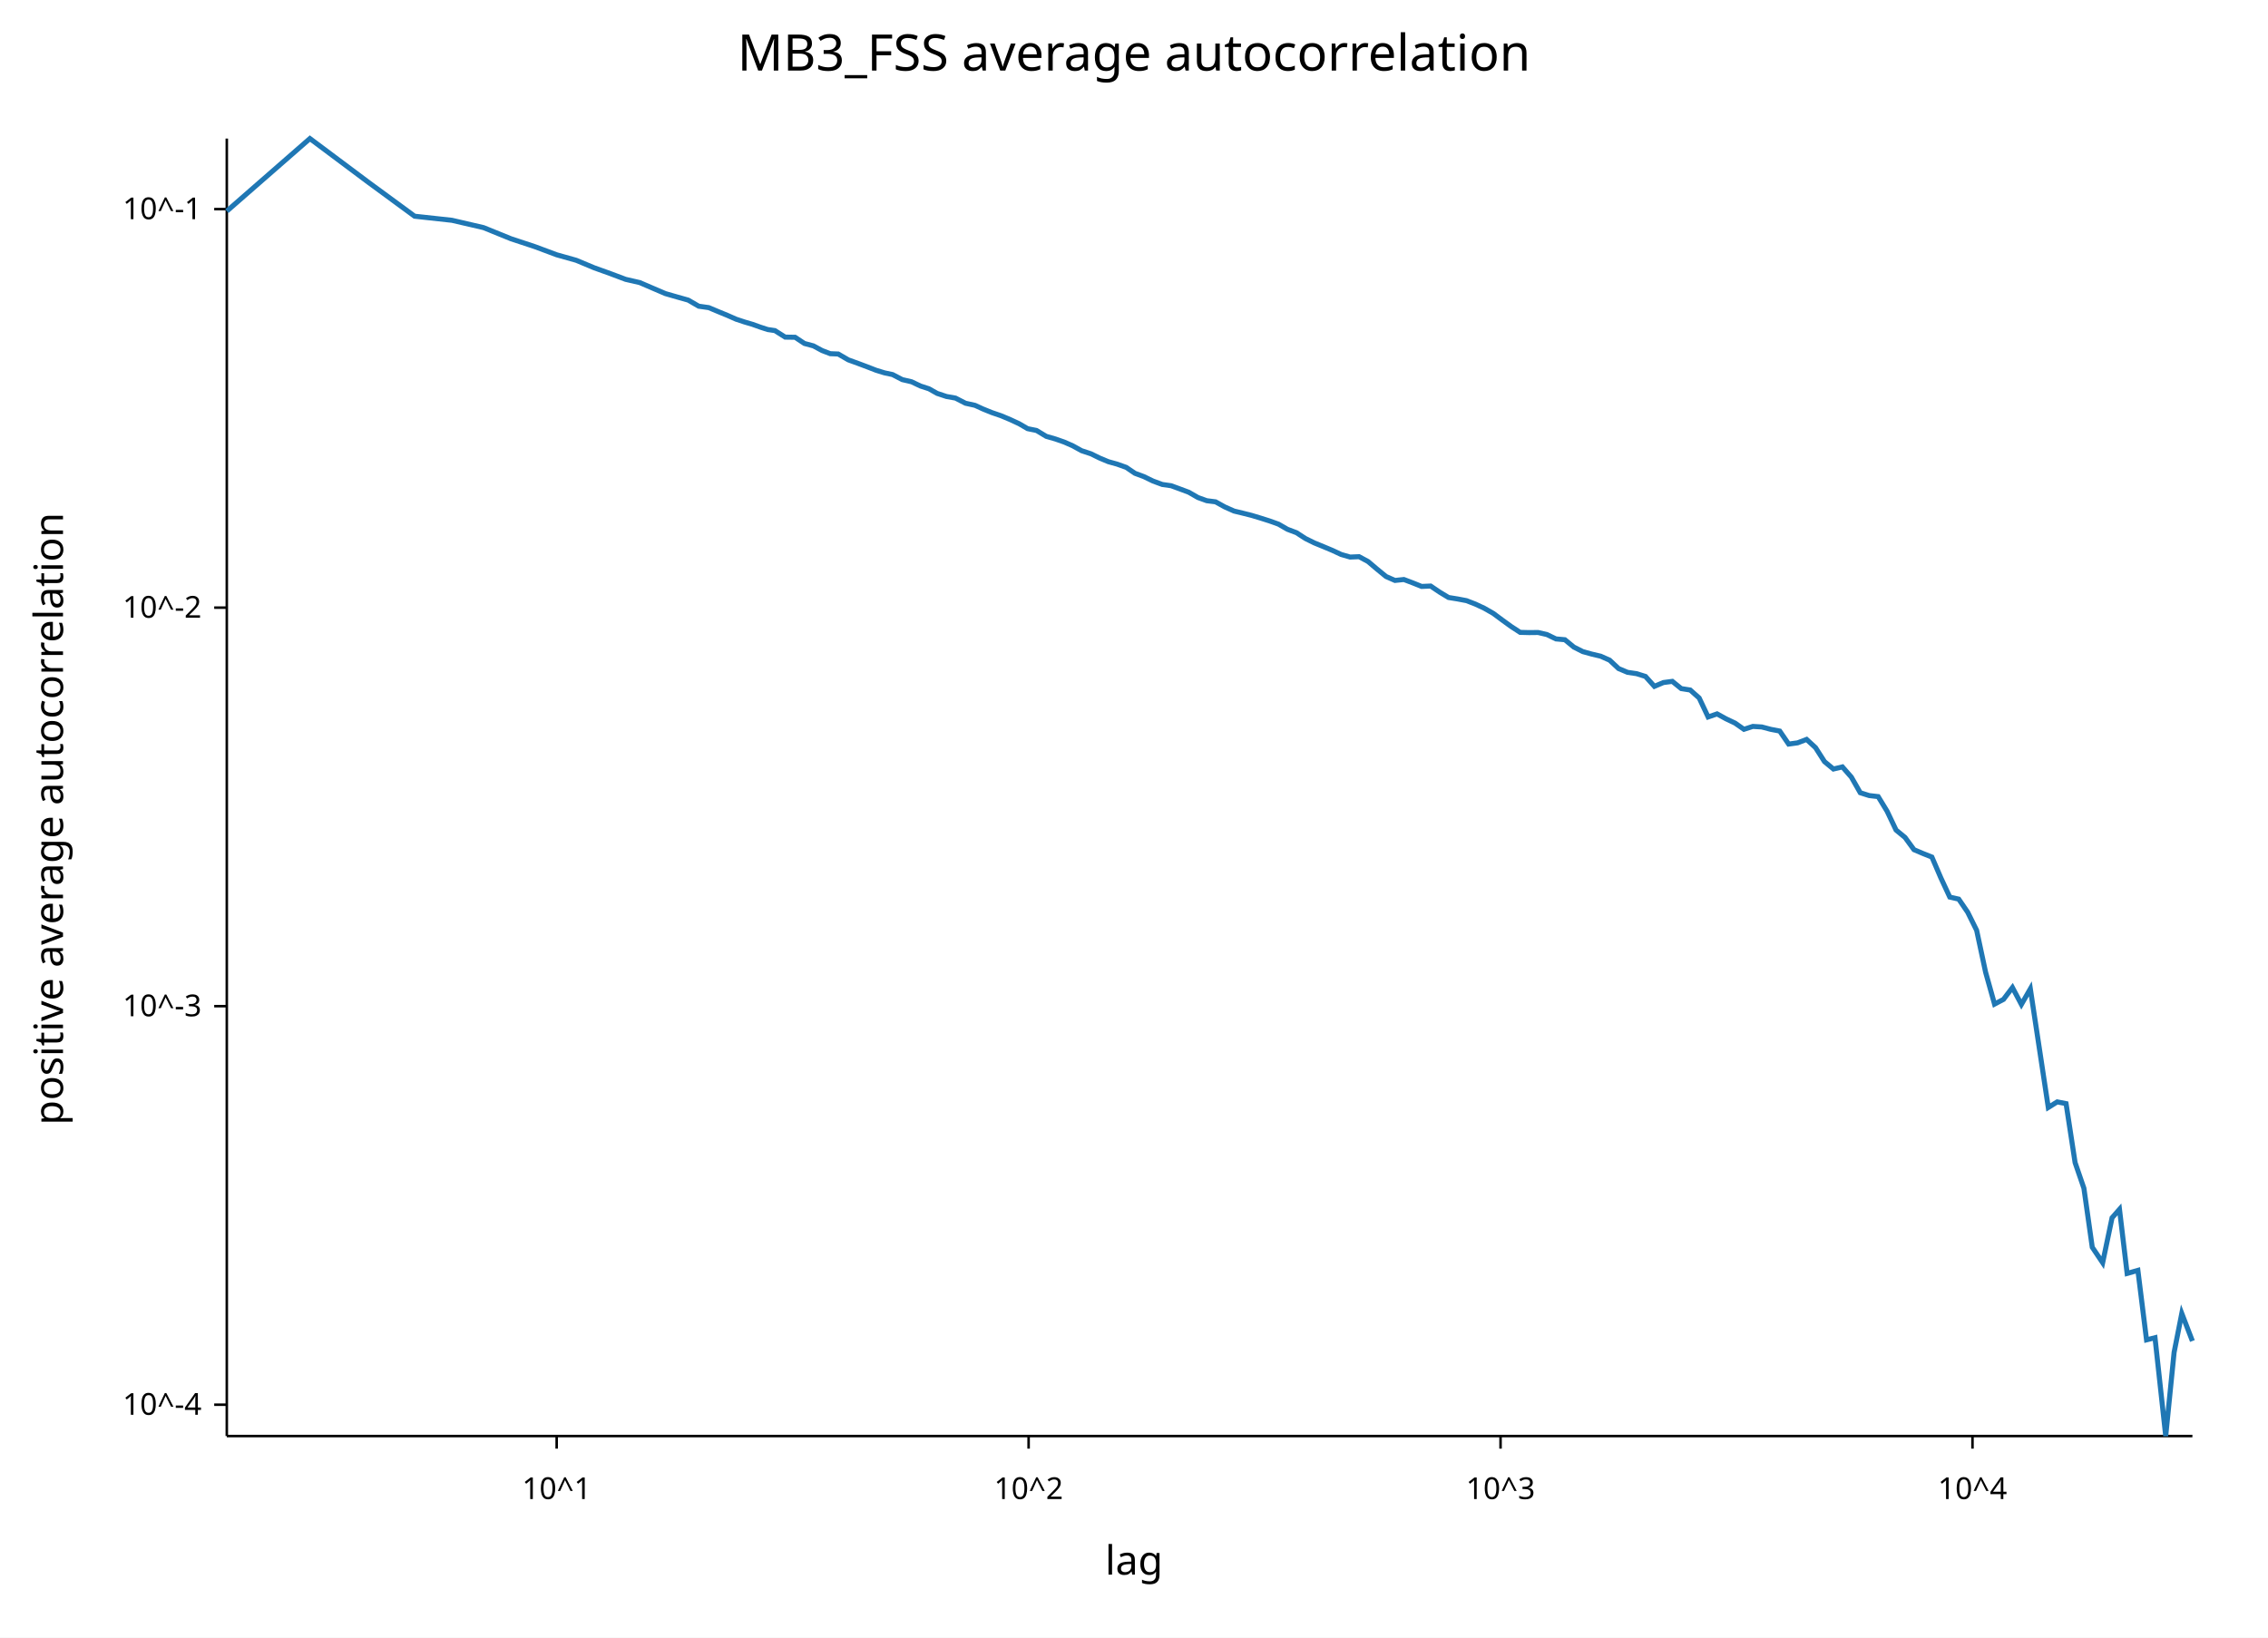
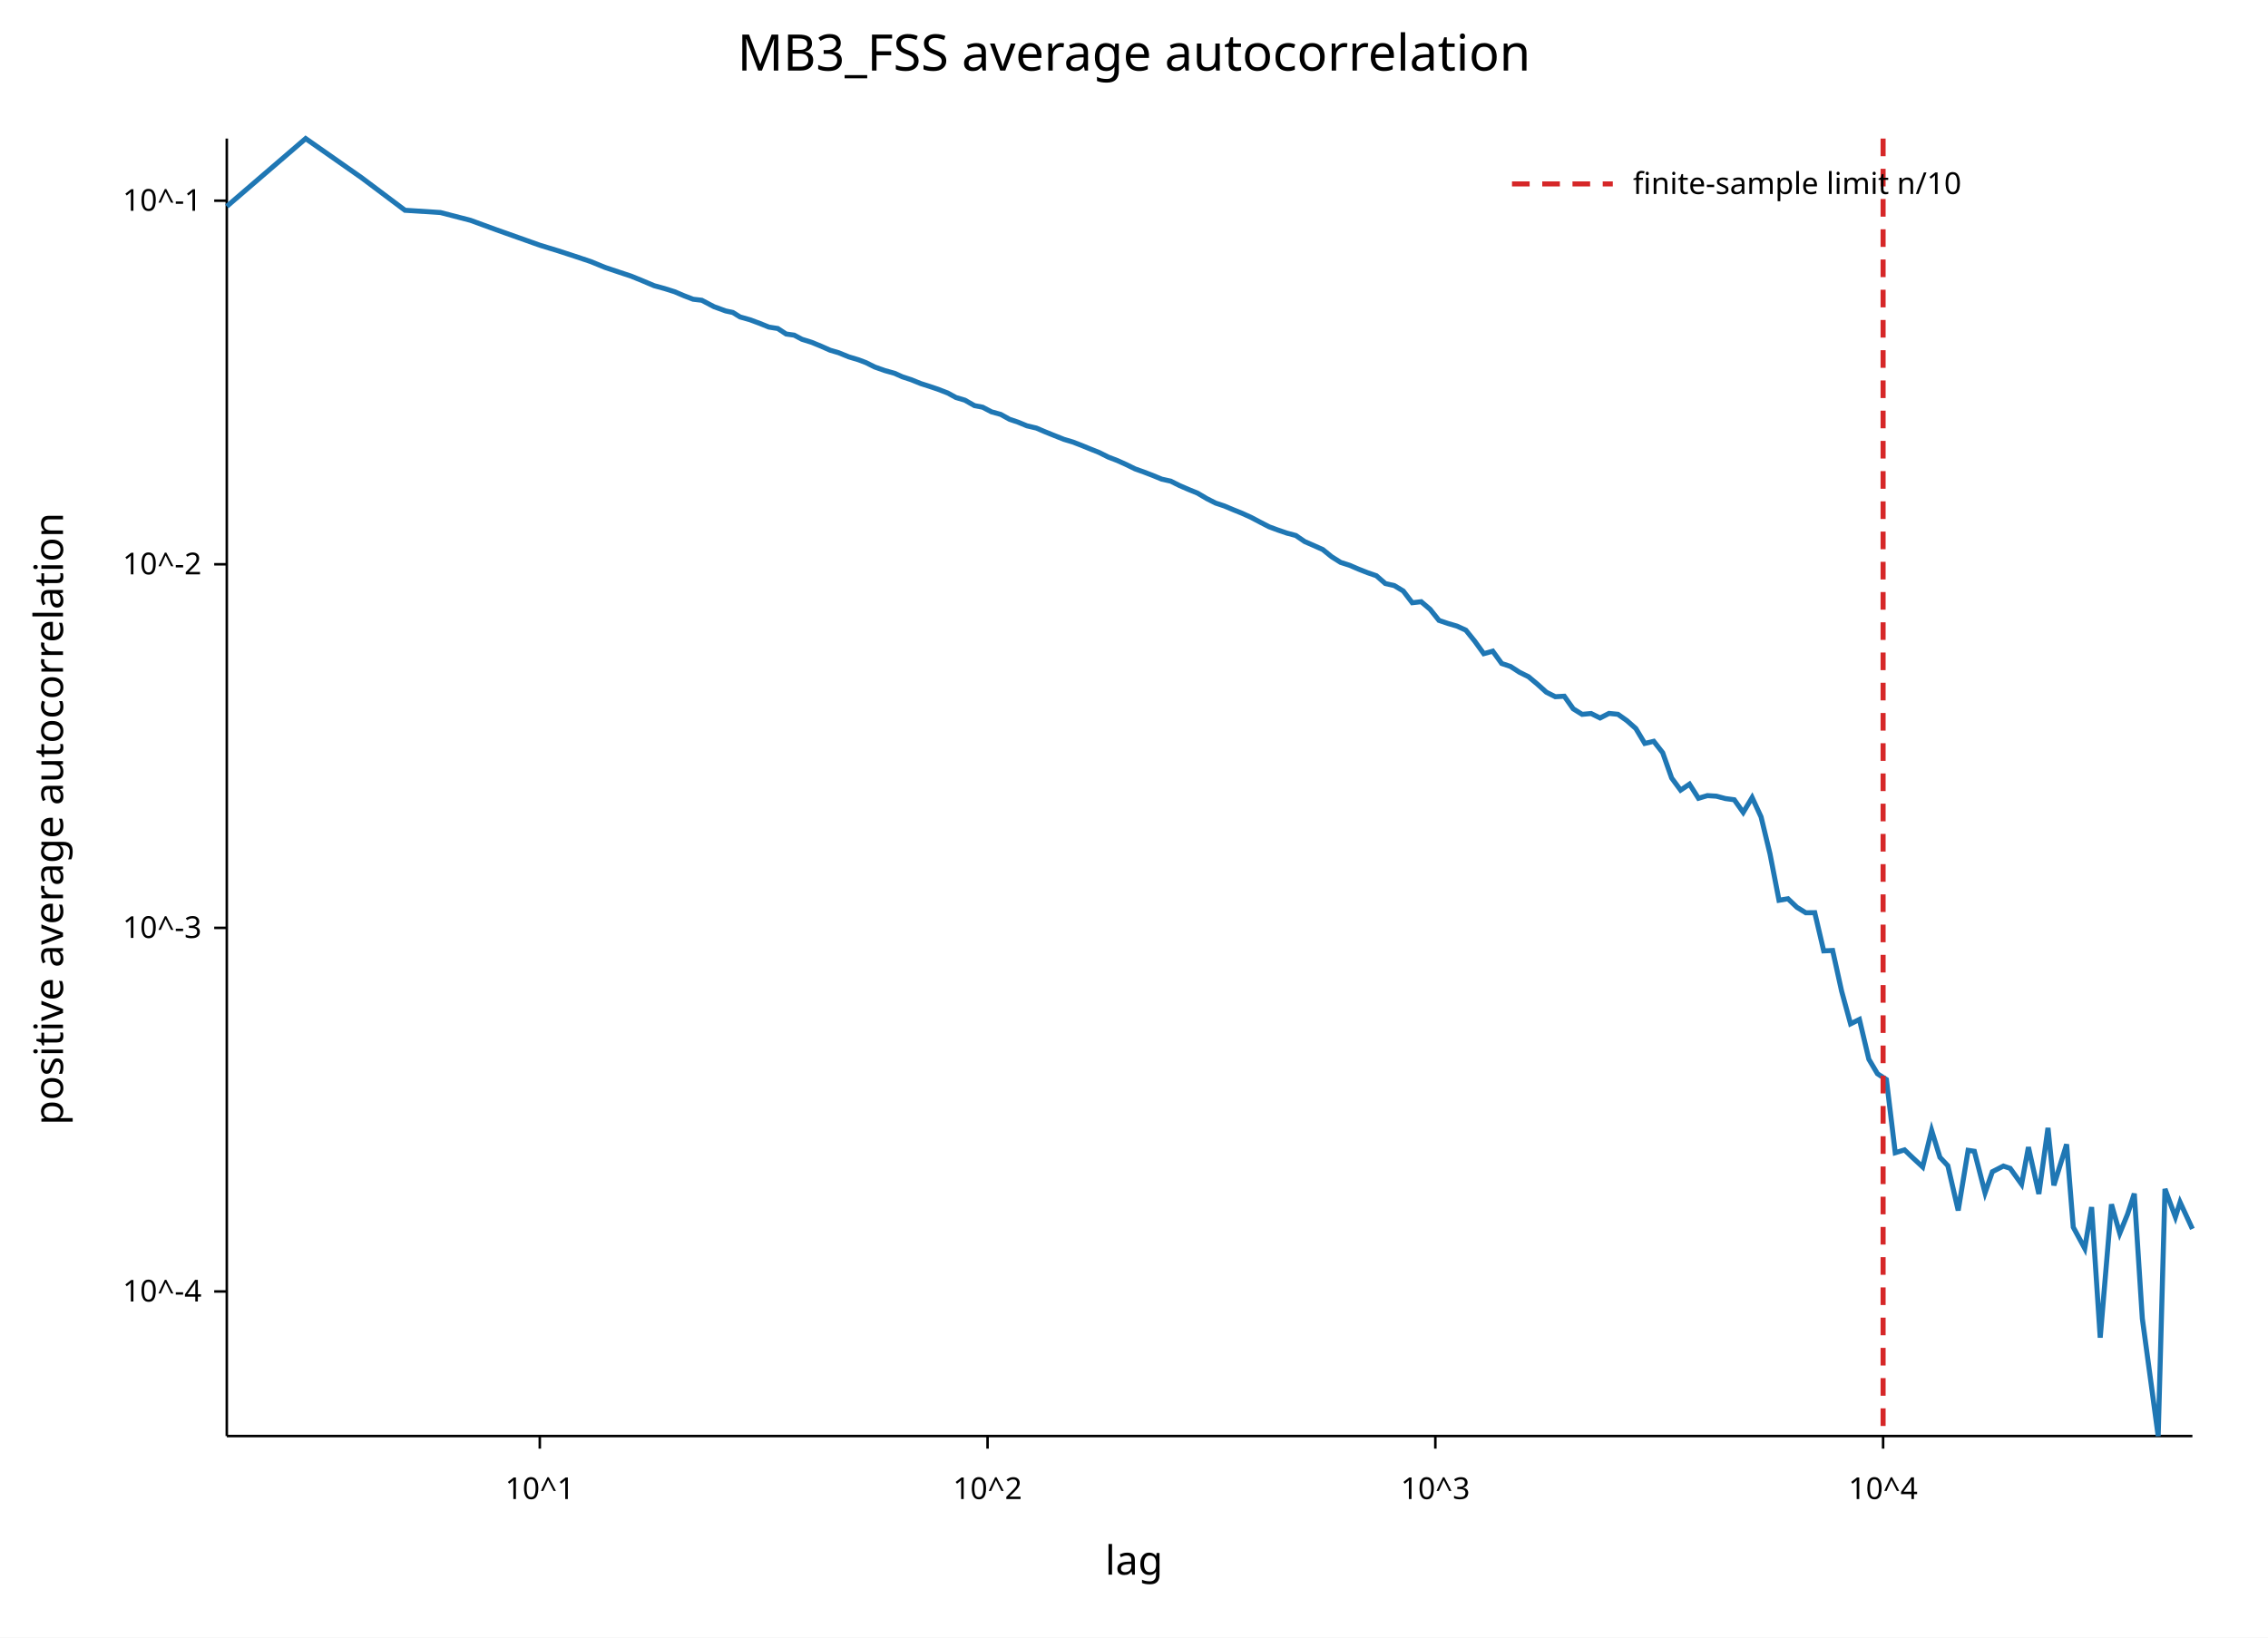
<svg xmlns="http://www.w3.org/2000/svg" width="900" height="650" viewBox="0 0 900 650">
  <rect width="100%" height="100%" fill="white" />
  <text x="450.0" y="28" text-anchor="middle" font-family="sans-serif" font-size="20">MB3_FSS average autocorrelation</text>
  <line x1="90" y1="570" x2="870" y2="570" stroke="black" />
  <line x1="90" y1="55" x2="90" y2="570" stroke="black" />
-   <line x1="220.901" y1="570" x2="220.901" y2="575" stroke="black" />
-   <text x="220.901" y="595" text-anchor="middle" font-family="sans-serif" font-size="12">10^1</text>
-   <line x1="408.179" y1="570" x2="408.179" y2="575" stroke="black" />
-   <text x="408.179" y="595" text-anchor="middle" font-family="sans-serif" font-size="12">10^2</text>
-   <line x1="595.456" y1="570" x2="595.456" y2="575" stroke="black" />
-   <text x="595.456" y="595" text-anchor="middle" font-family="sans-serif" font-size="12">10^3</text>
-   <line x1="782.733" y1="570" x2="782.733" y2="575" stroke="black" />
-   <text x="782.733" y="595" text-anchor="middle" font-family="sans-serif" font-size="12">10^4</text>
-   <line x1="85" y1="557.558" x2="90" y2="557.558" stroke="black" />
-   <text x="80" y="561.558" text-anchor="end" font-family="sans-serif" font-size="12">10^-4</text>
-   <line x1="85" y1="399.37" x2="90" y2="399.37" stroke="black" />
-   <text x="80" y="403.37" text-anchor="end" font-family="sans-serif" font-size="12">10^-3</text>
-   <line x1="85" y1="241.183" x2="90" y2="241.183" stroke="black" />
-   <text x="80" y="245.183" text-anchor="end" font-family="sans-serif" font-size="12">10^-2</text>
-   <line x1="85" y1="82.995" x2="90" y2="82.995" stroke="black" />
-   <text x="80" y="86.995" text-anchor="end" font-family="sans-serif" font-size="12">10^-1</text>
-   <polyline fill="none" stroke="#1f77b4" stroke-width="2" points="90.0,83.8 122.98,55.0 146.38,72.5 164.53,85.82 179.35,87.44 191.89,90.35 202.75,94.76 212.33,97.93 220.9,101.13 228.65,103.31 235.73,106.27 242.24,108.61 248.27,110.88 253.88,112.17 259.13,114.43 264.06,116.54 268.71,117.88 273.11,119.12 277.28,121.54 281.25,122.1 285.03,123.69 288.64,125.17 292.11,126.7 295.43,127.8 298.62,128.74 301.69,129.84 304.64,130.8 307.5,131.22 311.59,133.81 315.5,133.87 319.22,136.33 322.79,137.29 326.2,139.13 329.48,140.39 332.62,140.51 336.64,142.84 340.47,144.23 344.13,145.6 347.63,146.96 350.98,147.99 354.2,148.68 358.05,150.68 361.74,151.54 365.26,153.22 368.64,154.32 371.87,156.14 375.6,157.38 379.16,158.01 383.13,160.05 386.92,160.89 390.03,162.32 393.5,163.73 397.31,165.04 400.95,166.57 404.43,168.19 407.77,170.14 411.36,170.89 415.18,173.2 418.83,174.25 422.32,175.47 425.67,176.94 429.2,178.89 432.88,180.11 436.41,181.83 439.78,183.24 443.29,184.22 446.91,185.51 450.37,187.86 453.92,189.18 457.55,190.94 461.23,192.3 464.75,192.8 468.13,194.04 471.74,195.39 475.38,197.48 478.87,198.74 482.37,199.19 486.04,201.22 489.71,202.85 493.21,203.7 496.71,204.58 500.19,205.63 503.78,206.77 507.35,208.05 510.87,210.08 514.47,211.44 518.03,213.75 521.53,215.48 525.09,216.94 528.68,218.44 532.2,220.08 535.75,221.11 539.32,220.96 542.89,222.89 546.45,225.91 550.02,228.83 553.56,230.39 557.09,230.02 560.6,231.35 564.14,232.77 567.71,232.61 571.29,235.03 574.82,237.16 578.36,237.73 581.94,238.41 585.47,239.78 589.02,241.44 592.59,243.48 596.14,246.12 599.69,248.69 603.24,251.0 606.78,251.09 610.35,251.05 613.89,251.88 617.44,253.6 620.99,253.92 624.54,256.84 628.1,258.64 631.64,259.62 635.19,260.46 638.75,262.04 642.3,265.37 645.86,266.87 649.41,267.39 652.96,268.49 656.51,272.43 660.06,270.92 663.62,270.45 667.16,273.32 670.72,273.88 674.28,277.05 677.83,284.58 681.38,283.36 684.94,285.32 688.49,287.0 692.04,289.48 695.58,288.33 699.13,288.55 702.69,289.49 706.24,290.17 709.78,295.34 713.34,294.85 716.9,293.49 720.45,296.75 724.0,302.3 727.55,305.24 731.11,304.4 734.66,308.45 738.2,314.65 741.75,315.78 745.31,316.19 748.86,322.02 752.41,329.48 755.96,332.39 759.52,337.26 763.07,338.77 766.62,340.18 770.17,348.43 773.72,356.07 777.27,356.88 780.83,362.09 784.38,369.25 787.93,385.87 791.48,398.55 795.03,396.68 798.59,391.98 802.14,398.68 805.69,392.49 809.23,415.88 812.81,439.57 816.34,437.37 819.87,438.05 823.45,461.46 826.95,471.65 830.26,495.06 834.39,501.21 838.12,483.37 841.07,480.01 844.1,505.45 848.37,504.24 851.8,531.82 855.16,530.97 859.41,570.0 862.74,536.79 865.79,521.34 870.0,532.28" />
+   <line x1="214.2" y1="570" x2="214.2" y2="575" stroke="black" />
+   <text x="214.2" y="595" text-anchor="middle" font-family="sans-serif" font-size="12">10^1</text>
+   <line x1="391.89" y1="570" x2="391.89" y2="575" stroke="black" />
+   <text x="391.89" y="595" text-anchor="middle" font-family="sans-serif" font-size="12">10^2</text>
+   <line x1="569.579" y1="570" x2="569.579" y2="575" stroke="black" />
+   <text x="569.579" y="595" text-anchor="middle" font-family="sans-serif" font-size="12">10^3</text>
+   <line x1="747.269" y1="570" x2="747.269" y2="575" stroke="black" />
+   <text x="747.269" y="595" text-anchor="middle" font-family="sans-serif" font-size="12">10^4</text>
+   <line x1="85" y1="512.61" x2="90" y2="512.61" stroke="black" />
+   <text x="80" y="516.61" text-anchor="end" font-family="sans-serif" font-size="12">10^-4</text>
+   <line x1="85" y1="368.292" x2="90" y2="368.292" stroke="black" />
+   <text x="80" y="372.292" text-anchor="end" font-family="sans-serif" font-size="12">10^-3</text>
+   <line x1="85" y1="223.974" x2="90" y2="223.974" stroke="black" />
+   <text x="80" y="227.974" text-anchor="end" font-family="sans-serif" font-size="12">10^-2</text>
+   <line x1="85" y1="79.656" x2="90" y2="79.656" stroke="black" />
+   <text x="80" y="83.656" text-anchor="end" font-family="sans-serif" font-size="12">10^-1</text>
+   <polyline fill="none" stroke="#1f77b4" stroke-width="2" points="90.0,81.91 121.29,55.0 143.49,70.54 160.71,83.46 174.78,84.36 186.68,87.44 196.98,91.21 206.07,94.43 214.2,97.32 221.55,99.57 228.27,101.76 234.45,103.83 240.17,106.17 245.49,107.96 250.47,109.61 255.15,111.52 259.56,113.39 263.73,114.54 267.69,115.79 271.45,117.39 275.04,118.77 278.48,119.18 283.33,121.73 287.94,123.41 290.85,124.05 293.66,125.8 297.67,126.94 301.51,128.37 305.15,129.84 308.64,130.39 311.96,132.57 315.16,133.03 318.22,134.66 322.13,135.89 325.85,137.42 329.4,139.0 332.79,140.0 336.83,141.65 340.68,142.81 343.62,143.92 347.14,145.68 351.16,147.1 354.99,148.17 358.05,149.55 361.55,150.7 365.45,152.27 368.65,153.29 372.21,154.49 376.1,156.0 379.34,157.78 382.89,158.84 386.7,161.0 389.93,161.63 393.41,163.45 397.1,164.48 400.63,166.43 404.0,167.57 407.54,169.03 411.23,169.9 414.76,171.41 418.4,172.88 422.14,174.37 425.7,175.44 429.11,176.75 432.6,178.18 436.16,179.6 439.77,181.41 443.42,182.81 446.9,184.38 450.41,186.1 453.95,187.37 457.49,188.73 461.03,190.19 464.57,190.98 468.1,192.74 471.61,194.26 475.23,195.74 478.82,197.87 482.36,199.67 485.87,200.84 489.33,202.3 492.85,203.72 496.41,205.33 500.01,207.23 503.63,209.1 507.18,210.41 510.65,211.6 514.21,212.55 517.76,214.97 521.3,216.51 524.9,218.12 528.46,221.0 532.0,223.23 535.55,224.37 539.13,225.91 542.65,227.3 546.18,228.52 549.75,231.63 553.31,232.44 556.85,234.58 560.41,239.24 563.97,238.83 567.5,241.84 571.02,246.25 574.58,247.46 578.15,248.51 581.69,250.13 585.23,254.52 588.8,259.46 592.36,258.46 595.9,263.35 599.43,264.54 602.99,266.85 606.54,268.6 610.09,271.57 613.63,274.75 617.19,276.54 620.75,276.35 624.29,281.34 627.83,283.54 631.39,283.21 634.95,284.98 638.49,283.17 642.04,283.52 645.59,286.03 649.14,289.16 652.69,295.08 656.25,294.24 659.8,298.78 663.35,308.81 666.9,313.62 670.44,311.25 673.99,316.85 677.54,315.8 681.09,316.02 684.65,316.96 688.2,317.44 691.75,322.46 695.29,316.56 698.84,324.25 702.39,338.96 705.95,357.34 709.5,356.73 713.05,360.12 716.6,362.3 720.14,362.26 723.69,377.42 727.24,377.27 730.79,393.37 734.35,406.38 737.86,404.64 741.61,420.43 745.03,426.2 748.58,428.5 752.08,457.54 755.77,456.42 759.02,459.54 762.96,463.18 766.52,448.67 769.81,459.37 772.95,462.69 777.06,480.46 781.0,456.59 783.47,456.96 787.72,473.48 790.62,465.08 795.0,462.84 797.7,463.75 802.21,470.06 804.93,455.33 809.07,473.9 812.69,447.68 815.03,470.5 820.08,454.2 822.72,487.1 827.28,495.54 830.0,479.12 833.42,530.95 837.88,478.02 841.17,489.55 844.27,481.94 846.94,473.77 850.13,523.34 856.42,570.0 859.12,471.91 863.26,483.08 865.11,477.18 870.0,487.78" />
+   <line x1="747.26" y1="55" x2="747.26" y2="570" stroke="#d62728" stroke-width="2" stroke-dasharray="7 5" />
+   <line x1="600" y1="73" x2="640" y2="73" stroke="#d62728" stroke-width="2" stroke-dasharray="7 5" />
+   <text x="648" y="77" font-family="sans-serif" font-size="12">finite-sample limit n/10</text>
  <text x="450.0" y="625" text-anchor="middle" font-family="sans-serif" font-size="16">lag</text>
  <text x="25" y="325.0" transform="rotate(-90 25 325.0)" text-anchor="middle" font-family="sans-serif" font-size="16">positive average autocorrelation</text>
</svg>
